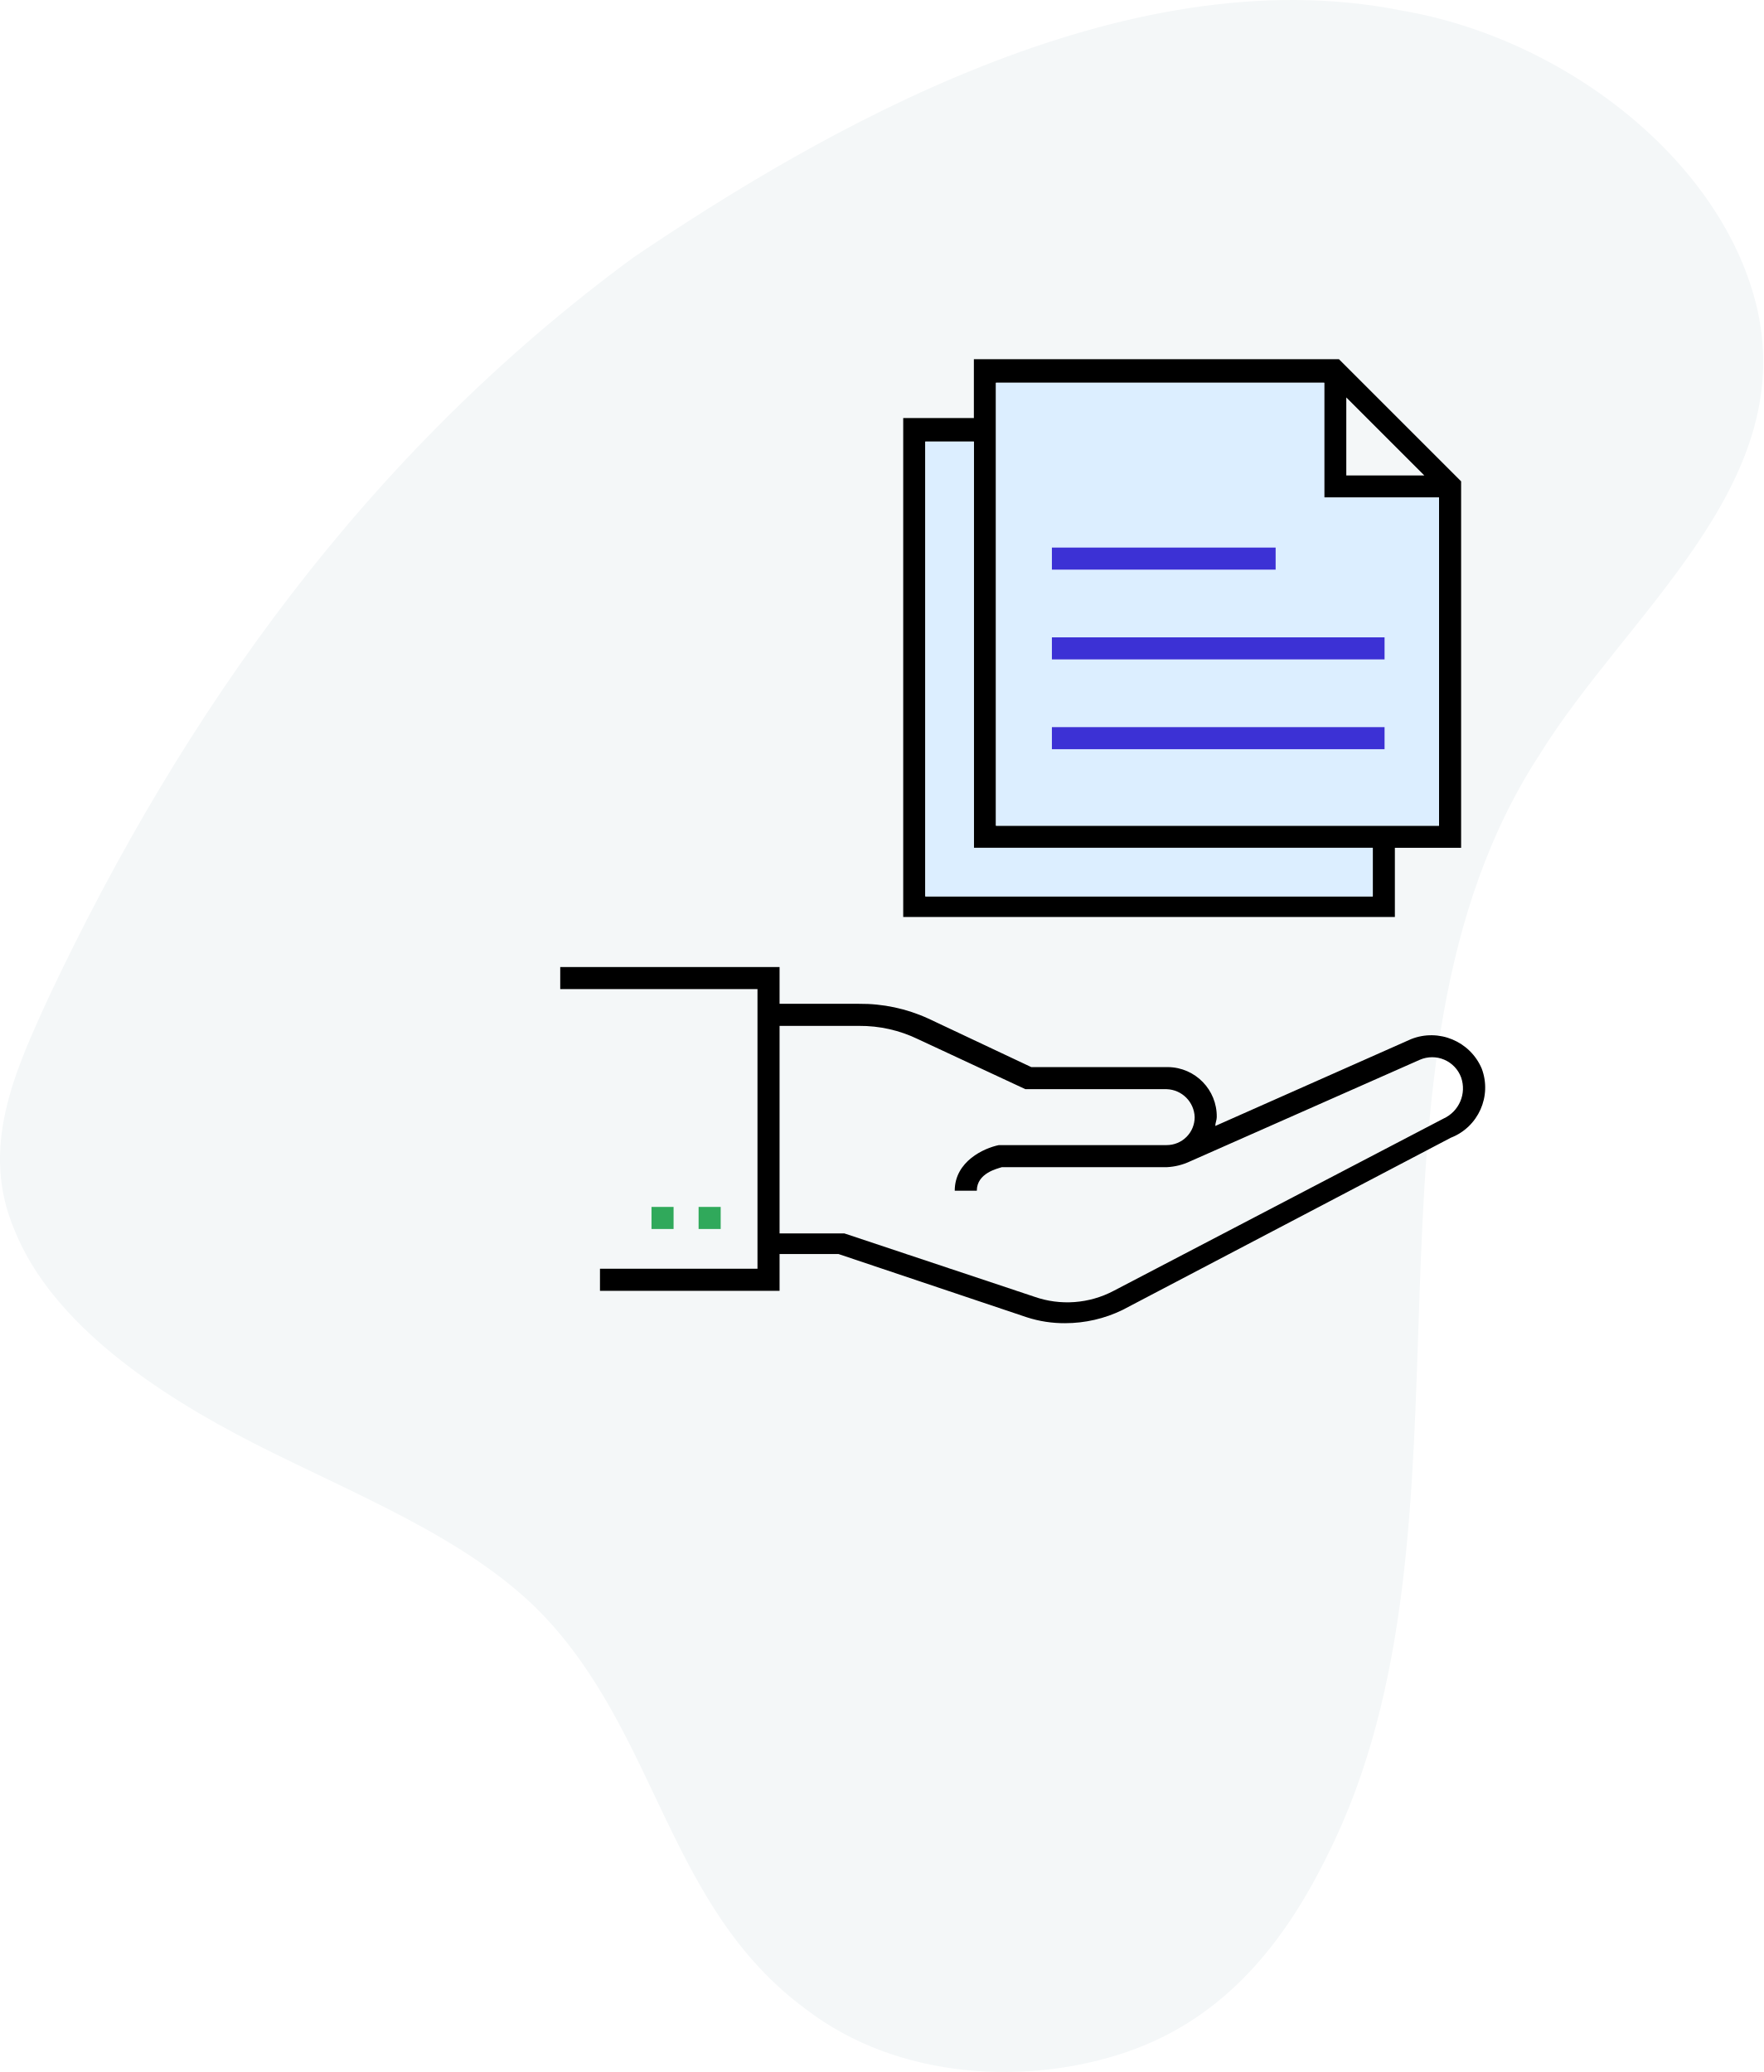
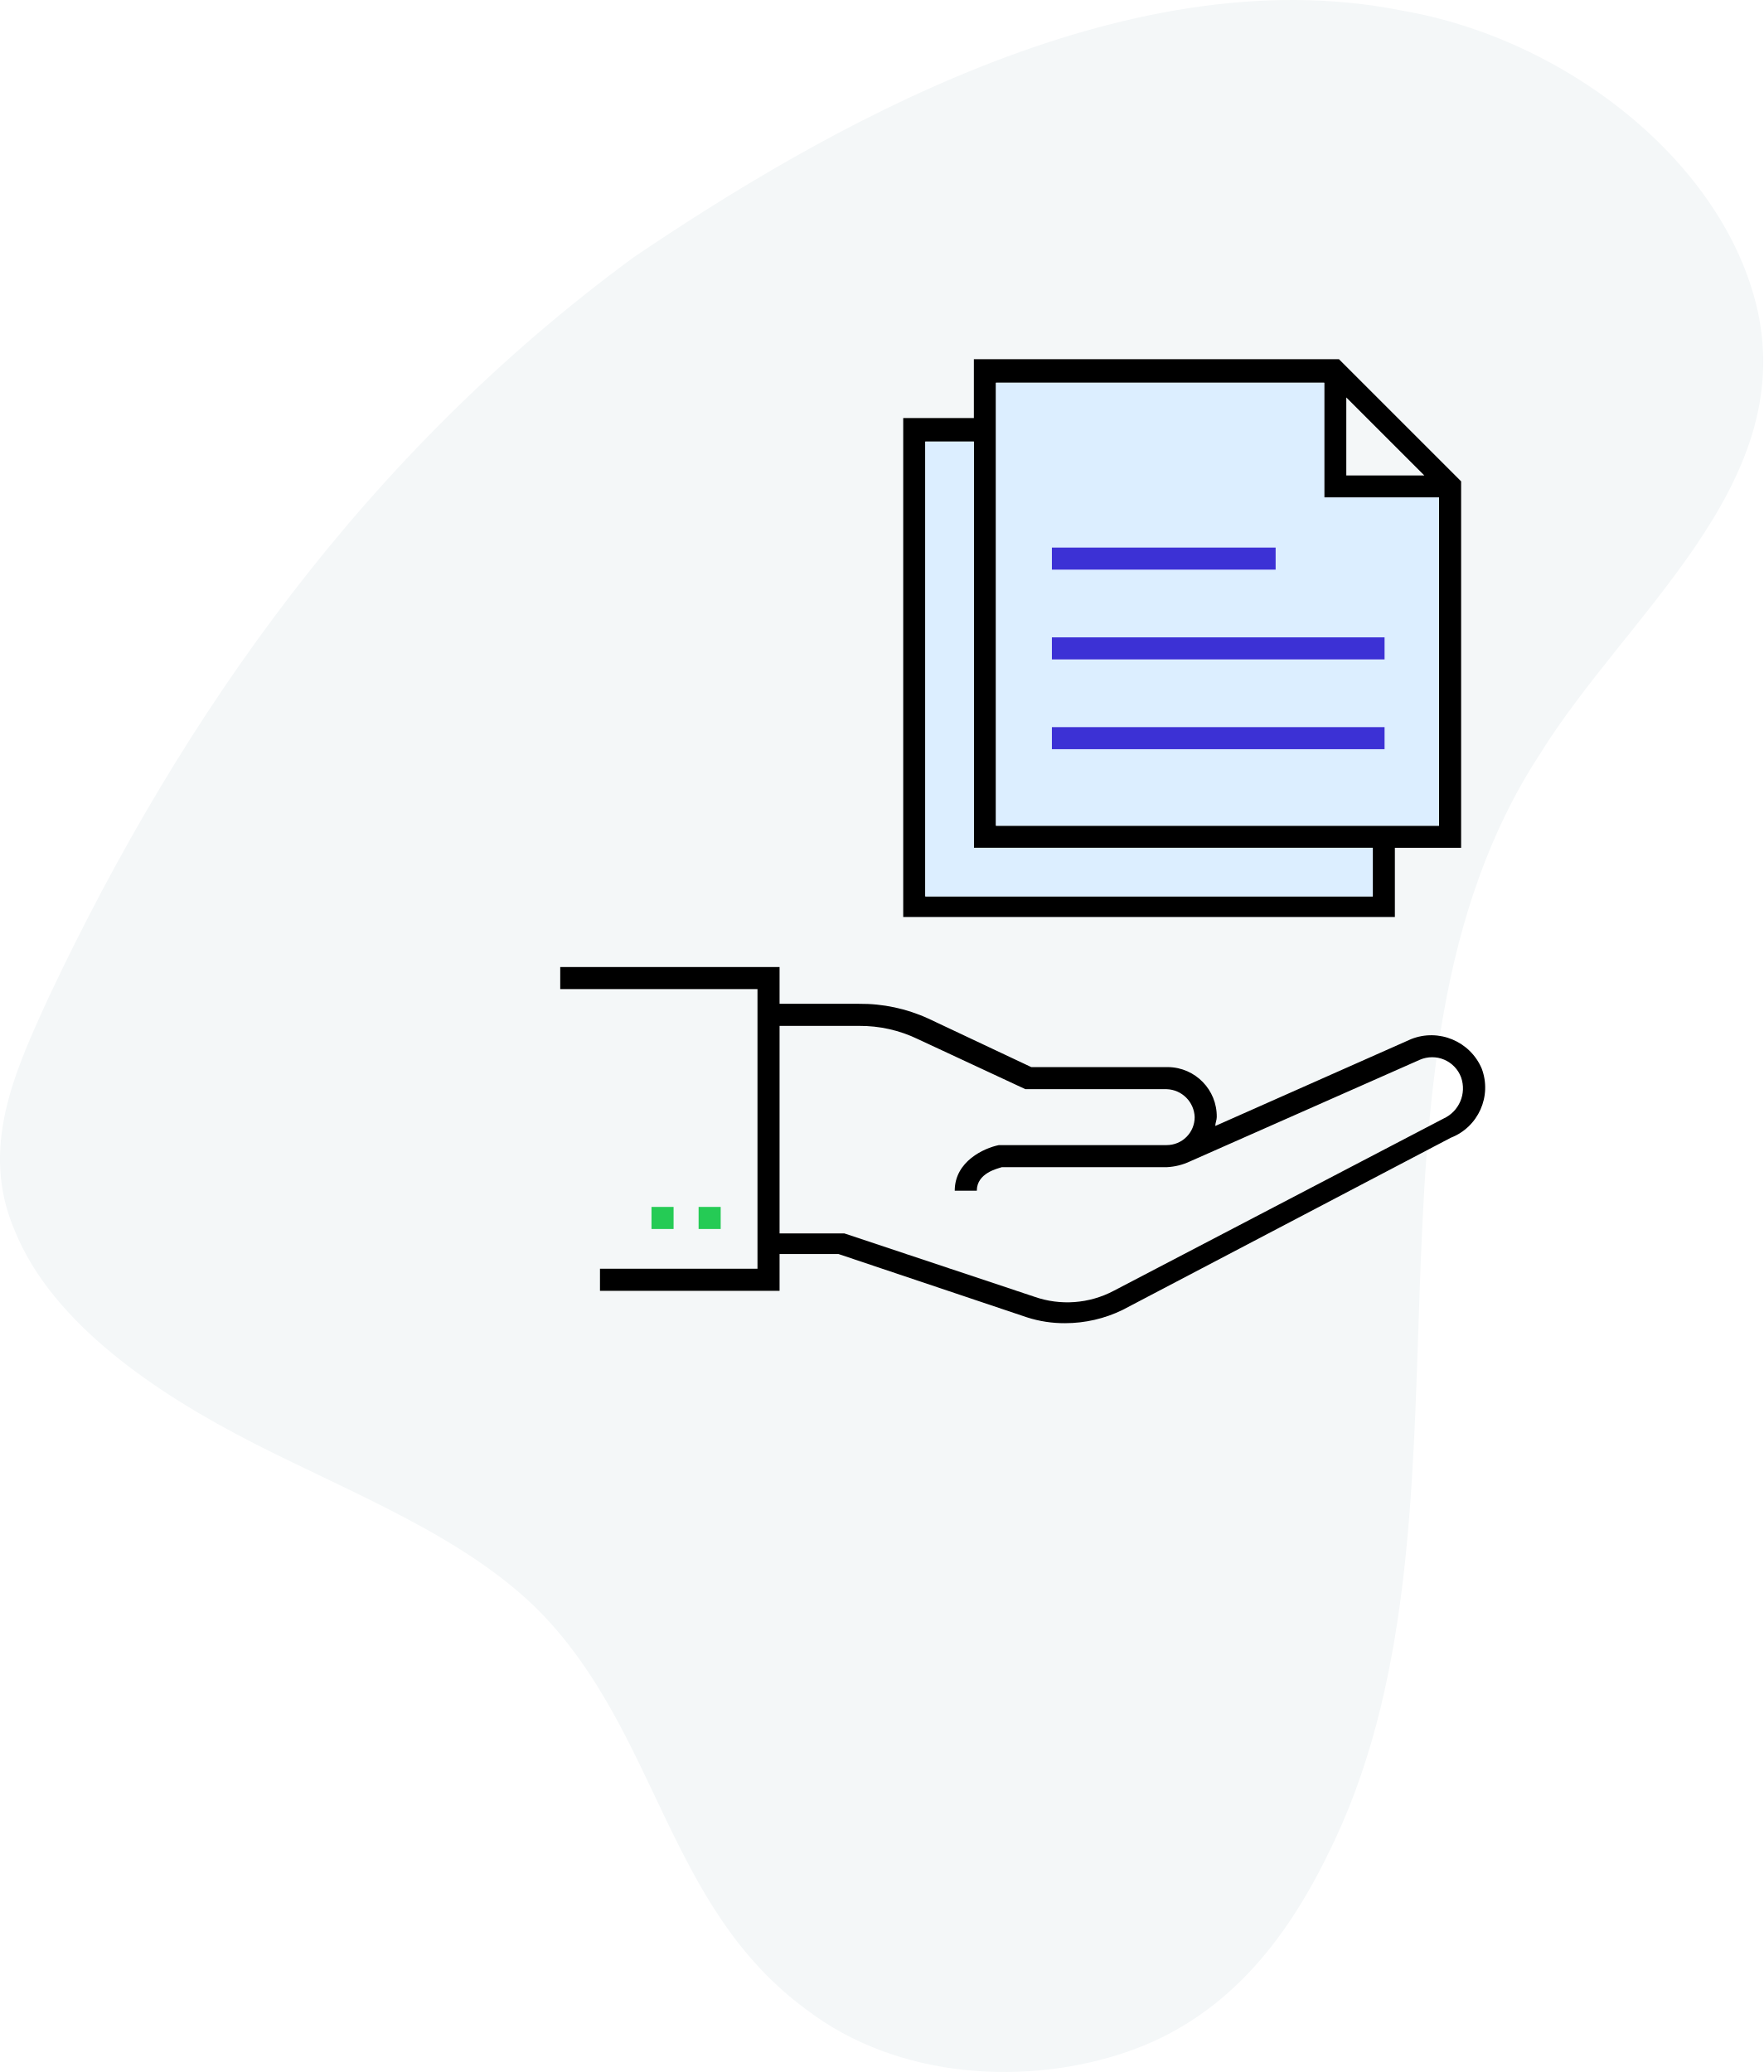
<svg xmlns="http://www.w3.org/2000/svg" width="119.781" height="140.784" viewBox="0 0 119.781 140.784">
  <g id="Layer_2" data-name="Layer 2">
    <g id="Register">
      <path d="M3.353,67.666C.971,72.853-1.412,78.039,1.017,83.653,3.571,89.919,10.56,94.658,17.3,98.093s14.394,6.358,19.429,11.472c8.003,8.26,8.563,19.975,18.008,26.945,6.338,4.864,15.184,5.193,21.838,2.902s10.728-7.464,13.637-13.427c11.235-22.424.546-53.476,14.374-74.709,5.93-9.583,17.448-18.212,14.809-30.203C117.131,11.037,106.396,2.626,95.22.717c-18.968-3.791-39.622,8.28-52.18,16.77C24.98,30.75,12.482,48.349,3.353,67.666" fill="#f4f7f8" />
      <path d="M100.659,72.605a3.722,3.722,0,0,0-4.8-2l-13.3,5.9c0-.2.1-.4.1-.6a3.351,3.351,0,0,0-3.3-3.4h-9.3l-7-3.3a11.041,11.041,0,0,0-4.7-1h-5.4v-2.5h-14.9v1.5h13.4v19h-10.7v1.5h12.2v-2.5h4l12.8,4.3a8.239,8.239,0,0,0,2.6.4,8.909,8.909,0,0,0,3.9-.9l22.3-11.7A3.659,3.659,0,0,0,100.659,72.605Zm-2.6,3.4-22.4,11.7a6.752,6.752,0,0,1-5.4.4l-12.9-4.3h-4.4v-14.1h5.4a9.021,9.021,0,0,1,4,.9l7.3,3.4h9.6a1.967,1.967,0,0,1,1.9,1.9,1.899,1.899,0,0,1-1.9,1.9h-11.4c-1,.2-3,1.1-3,3.1h1.5c0-1.2,1.4-1.5,1.7-1.6h11.2a4.193,4.193,0,0,0,1.6-.4h0l15.6-6.9a2.099,2.099,0,0,1,2.8,1.2A2.257,2.257,0,0,1,98.059,76.005Z" />
-       <rect x="47.459" y="82.005" width="1.5" height="1.5" fill="#30a95b" />
-       <rect x="44.259" y="82.005" width="1.5" height="1.5" fill="#30a95b" />
+       <rect x="47.459" y="82.005" width="1.5" height="1.5" fill="#25cb55" />
+       <rect x="44.259" y="82.005" width="1.5" height="1.5" fill="#25cb55" />
      <path d="M90.959,24.405h-24.8v4h-4.8v33.9h33.4v-4.7h4.5v-24.9Zm.5,2.6,5.3,5.3h-5.3Zm1.8,33.9h-30.4v-30.9h3.3v27.6h27.1Zm4.5-4.8h-30.1v-30.1h22.3v7.8h7.8Z" />
      <polygon points="93.259 57.605 93.259 60.905 62.859 60.905 62.859 30.005 66.159 30.005 66.159 57.605 93.259 57.605" fill="#dceeff" />
      <path d="M89.959,33.805v-7.8h-22.3v30.1h30.1v-22.3Zm-18.5,3.4h15.2v1.5h-15.2Zm22.6,13.7h-22.6v-1.5h22.6Zm0-6.1h-22.6v-1.5h22.6Z" fill="#dceeff" />
      <rect x="71.459" y="37.205" width="15.2" height="1.5" fill="#3c31d5" />
      <rect x="71.459" y="43.305" width="22.6" height="1.5" fill="#3c31d5" />
      <rect x="71.459" y="49.405" width="22.6" height="1.5" fill="#3c31d5" />
    </g>
  </g>
</svg>
